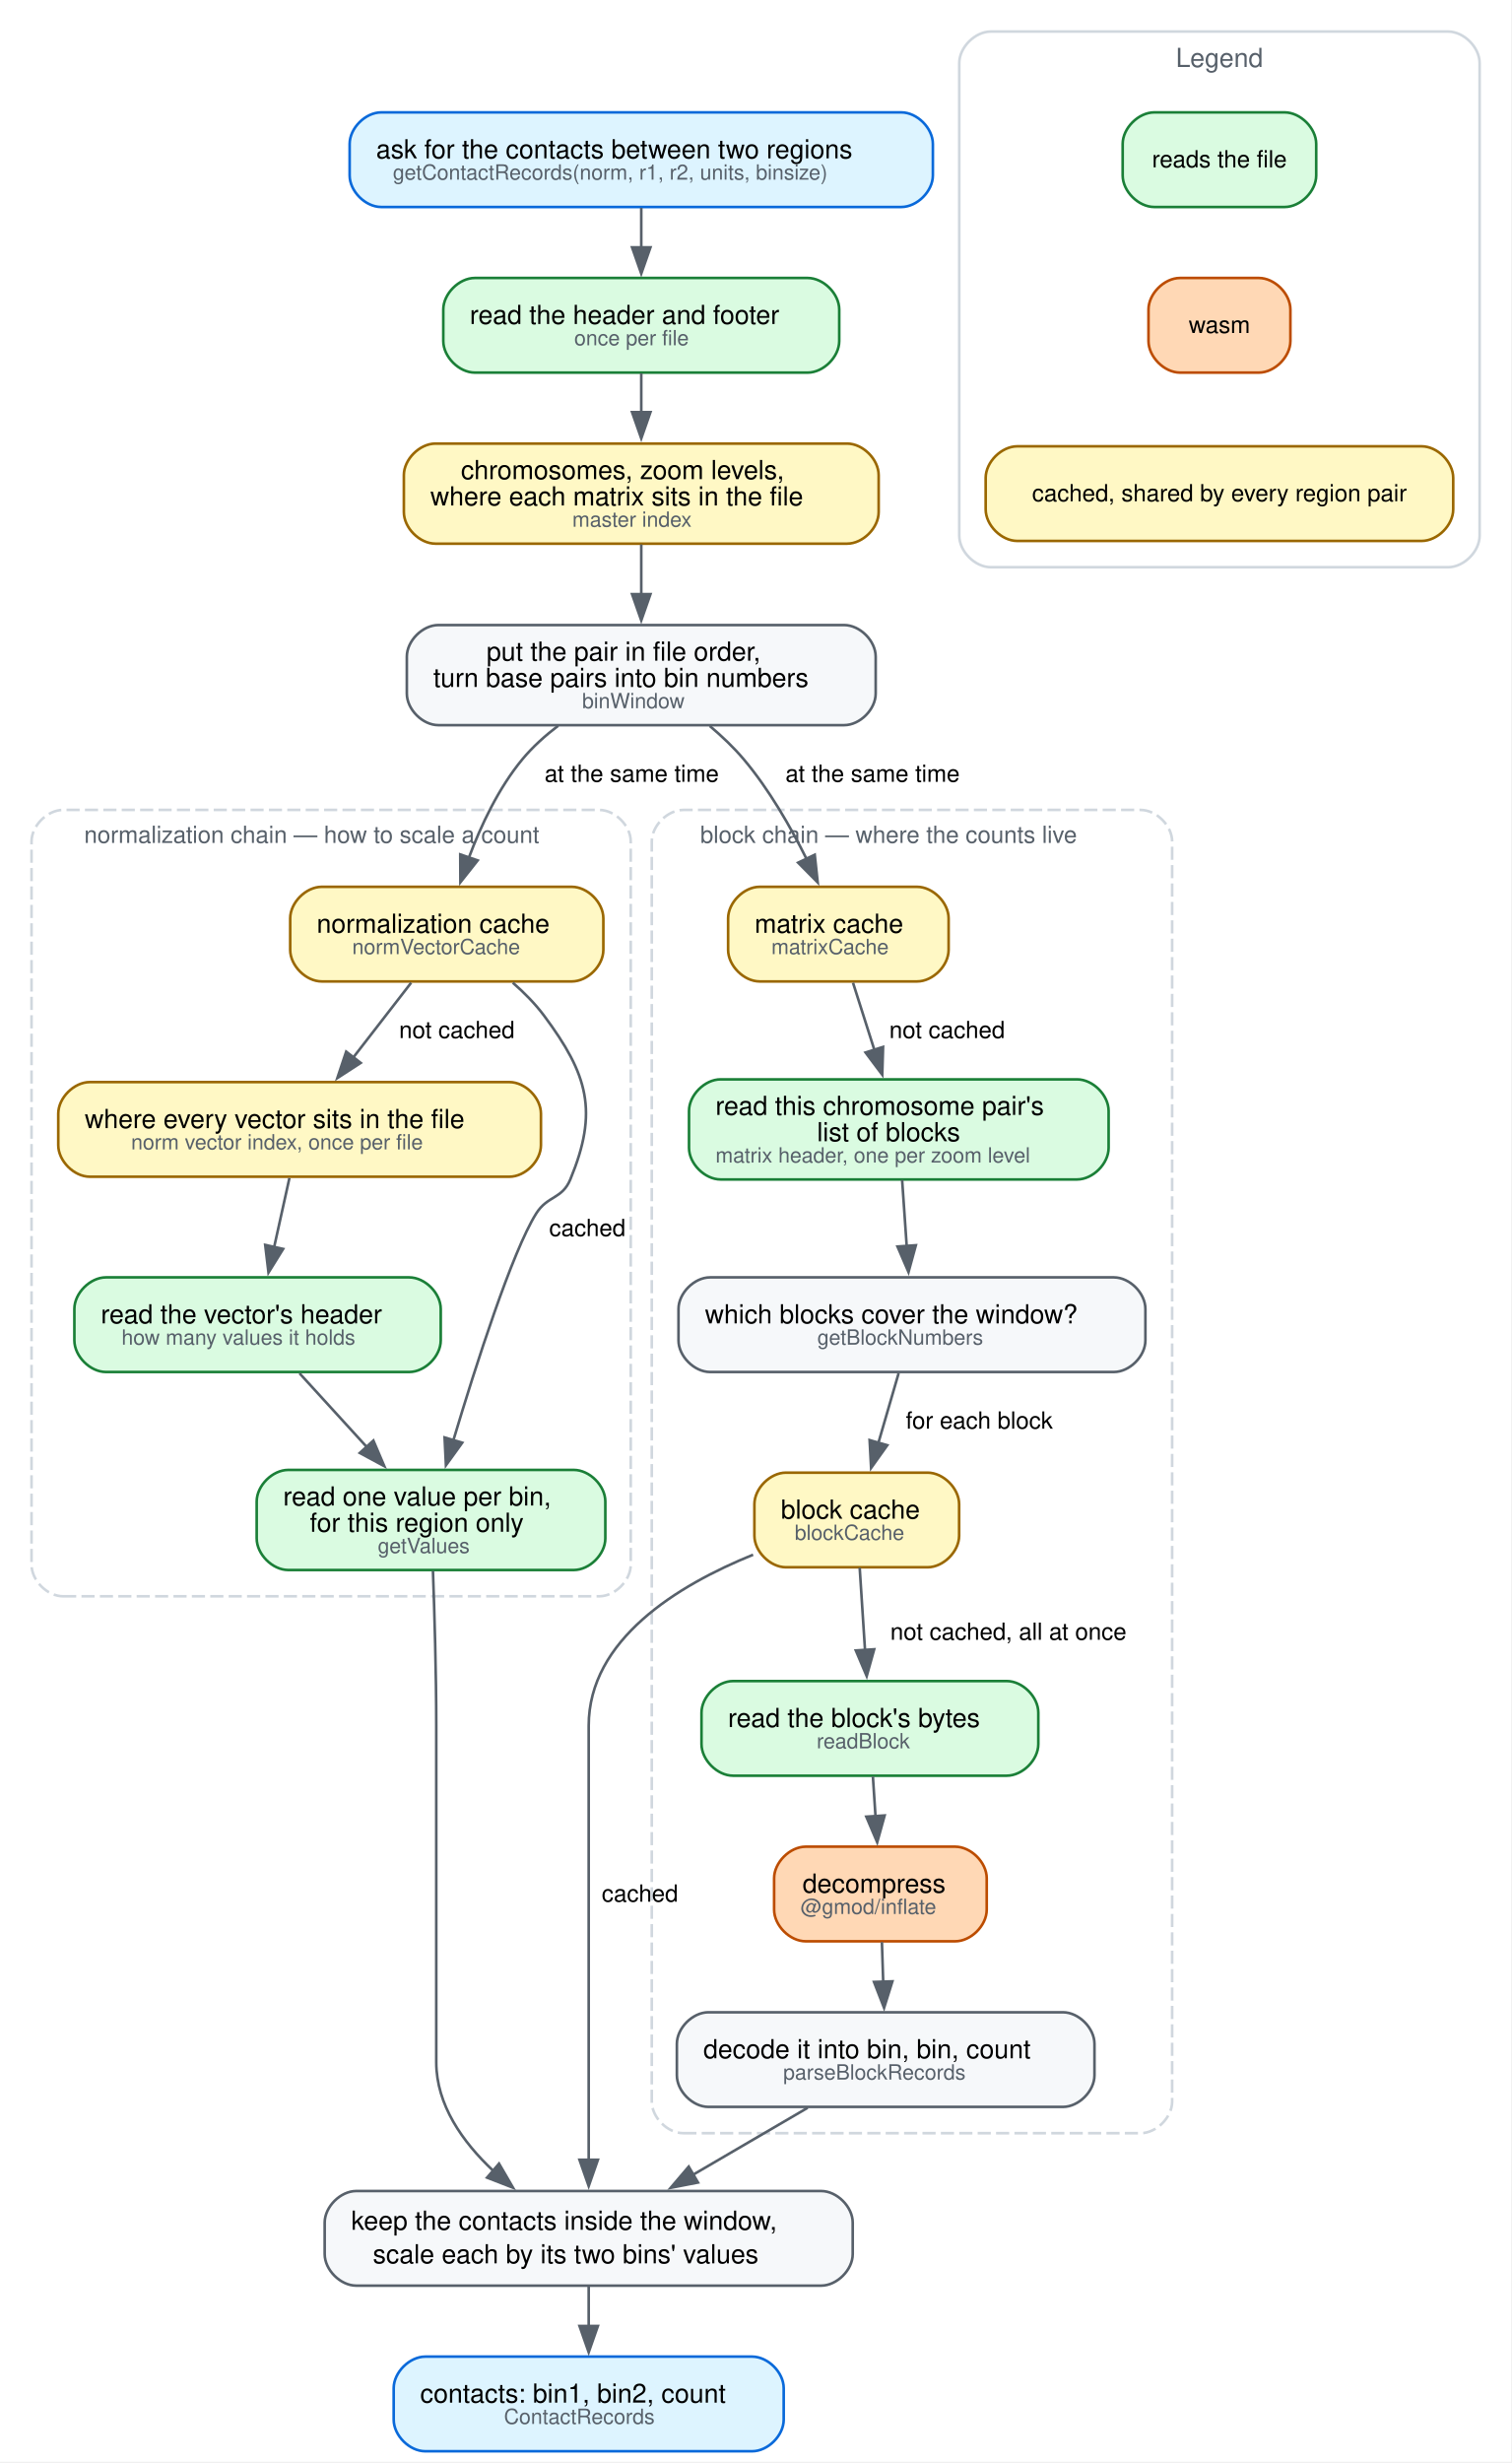
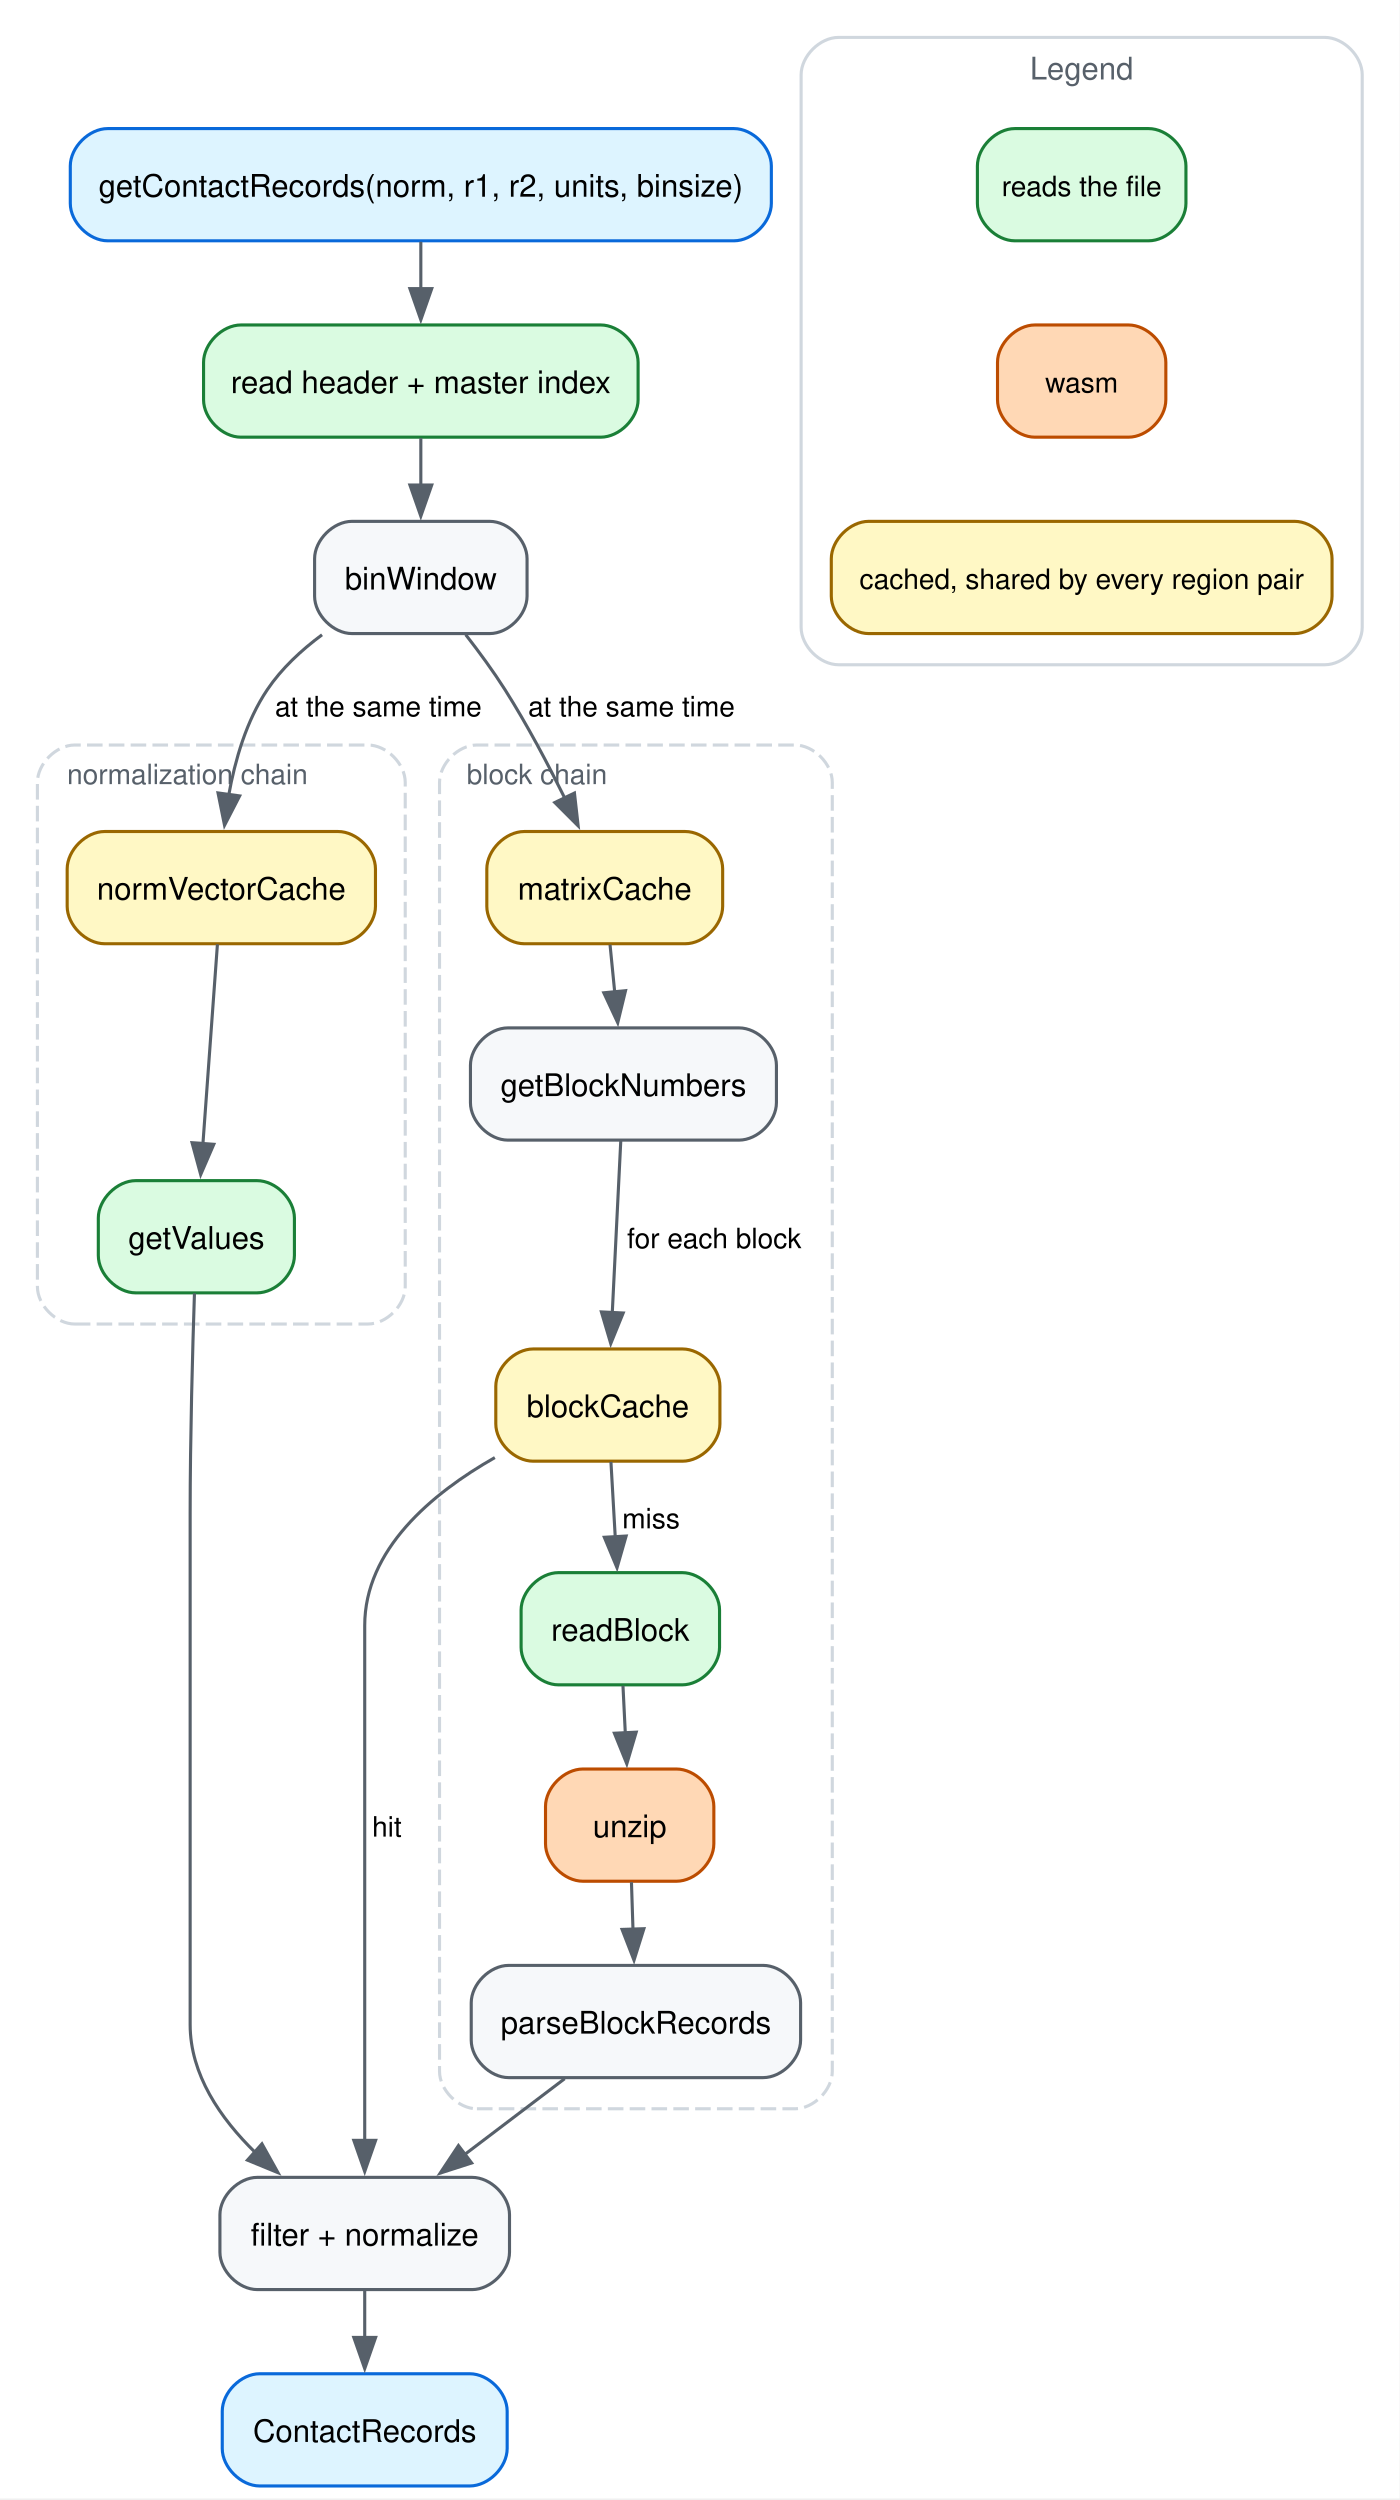
- <svg xmlns="http://www.w3.org/2000/svg" width="575pt" height="937pt" viewBox="0.00 0.00 575.00 937.00">
-   <g id="graph0" class="graph" transform="scale(1 1) rotate(0) translate(4 932.53)">
-     <polygon fill="white" stroke="none" points="-4,4 -4,-932.53 571,-932.53 571,4 -4,4" />
+ <svg xmlns="http://www.w3.org/2000/svg" width="449pt" height="802pt" viewBox="0.00 0.00 449.00 802.00">
+   <g id="graph0" class="graph" transform="scale(1 1) rotate(0) translate(4 797.5)">
+     <polygon fill="white" stroke="none" points="-4,4 -4,-797.5 445,-797.5 445,4 -4,4" />
    <g id="clust1" class="cluster">
-       <path fill="white" stroke="#d0d7de" stroke-dasharray="5,2" d="M20,-325.25C20,-325.25 224,-325.25 224,-325.25 230,-325.25 236,-331.25 236,-337.25 236,-337.25 236,-612.41 236,-612.41 236,-618.41 230,-624.41 224,-624.41 224,-624.41 20,-624.41 20,-624.41 14,-624.41 8,-618.41 8,-612.41 8,-612.41 8,-337.25 8,-337.25 8,-331.25 14,-325.25 20,-325.25" />
-       <text xml:space="preserve" text-anchor="middle" x="114.62" y="-611.86" font-family="Helvetica,sans-Serif" font-size="9.00" fill="#57606a">normalization chain — how to scale a count</text>
+       <path fill="white" stroke="#d0d7de" stroke-dasharray="5,2" d="M20,-372.75C20,-372.75 114,-372.75 114,-372.75 120,-372.75 126,-378.75 126,-384.75 126,-384.75 126,-546.5 126,-546.5 126,-552.5 120,-558.5 114,-558.5 114,-558.5 20,-558.5 20,-558.5 14,-558.5 8,-552.5 8,-546.5 8,-546.5 8,-384.75 8,-384.75 8,-378.75 14,-372.75 20,-372.75" />
+       <text xml:space="preserve" text-anchor="middle" x="56.12" y="-545.95" font-family="Helvetica,sans-Serif" font-size="9.00" fill="#57606a">normalization chain</text>
    </g>
    <g id="clust2" class="cluster">
-       <path fill="white" stroke="#d0d7de" stroke-dasharray="5,2" d="M256,-121C256,-121 430,-121 430,-121 436,-121 442,-127 442,-133 442,-133 442,-612.41 442,-612.41 442,-618.41 436,-624.41 430,-624.41 430,-624.41 256,-624.41 256,-624.41 250,-624.41 244,-618.41 244,-612.41 244,-612.41 244,-133 244,-133 244,-127 250,-121 256,-121" />
-       <text xml:space="preserve" text-anchor="middle" x="334.12" y="-611.86" font-family="Helvetica,sans-Serif" font-size="9.00" fill="#57606a">block chain — where the counts live</text>
+       <path fill="white" stroke="#d0d7de" stroke-dasharray="5,2" d="M149,-121C149,-121 251,-121 251,-121 257,-121 263,-127 263,-133 263,-133 263,-546.5 263,-546.5 263,-552.5 257,-558.5 251,-558.5 251,-558.5 149,-558.5 149,-558.5 143,-558.5 137,-552.5 137,-546.5 137,-546.5 137,-133 137,-133 137,-127 143,-121 149,-121" />
+       <text xml:space="preserve" text-anchor="middle" x="168.25" y="-545.95" font-family="Helvetica,sans-Serif" font-size="9.00" fill="#57606a">block chain</text>
    </g>
    <g id="clust4" class="cluster">
-       <path fill="white" stroke="#d0d7de" d="M373,-716.74C373,-716.74 547,-716.74 547,-716.74 553,-716.74 559,-722.74 559,-728.74 559,-728.74 559,-908.53 559,-908.53 559,-914.53 553,-920.53 547,-920.53 547,-920.53 373,-920.53 373,-920.53 367,-920.53 361,-914.53 361,-908.53 361,-908.53 361,-728.74 361,-728.74 361,-722.74 367,-716.74 373,-716.74" />
-       <text xml:space="preserve" text-anchor="middle" x="460" y="-907.03" font-family="Helvetica,sans-Serif" font-size="10.00" fill="#57606a">Legend</text>
+       <path fill="white" stroke="#d0d7de" d="M265,-584.25C265,-584.25 421,-584.25 421,-584.25 427,-584.25 433,-590.25 433,-596.25 433,-596.25 433,-773.5 433,-773.5 433,-779.5 427,-785.5 421,-785.5 421,-785.5 265,-785.5 265,-785.5 259,-785.5 253,-779.5 253,-773.5 253,-773.5 253,-596.25 253,-596.25 253,-590.25 259,-584.25 265,-584.25" />
+       <text xml:space="preserve" text-anchor="middle" x="343" y="-772" font-family="Helvetica,sans-Serif" font-size="10.00" fill="#57606a">Legend</text>
    </g>
    <g id="node1" class="node">
-       <path fill="#ddf4ff" stroke="#0969da" d="M338.96,-889.78C338.96,-889.78 141.04,-889.78 141.04,-889.78 135.04,-889.78 129.04,-883.78 129.04,-877.78 129.04,-877.78 129.04,-865.78 129.04,-865.78 129.04,-859.78 135.04,-853.78 141.04,-853.78 141.04,-853.78 338.96,-853.78 338.96,-853.78 344.96,-853.78 350.96,-859.78 350.96,-865.78 350.96,-865.78 350.96,-877.78 350.96,-877.78 350.96,-883.78 344.96,-889.78 338.96,-889.78" />
-       <text xml:space="preserve" text-anchor="start" x="139.12" y="-872.28" font-family="Helvetica,sans-Serif" font-size="10.00">ask for the contacts between two regions</text>
-       <text xml:space="preserve" text-anchor="start" x="145.5" y="-864.18" font-family="Helvetica,sans-Serif" font-size="8.00" fill="#57606a">getContactRecords(norm, r1, r2, units, binsize)</text>
+       <path fill="#ddf4ff" stroke="#0969da" d="M231.45,-756.25C231.45,-756.25 30.55,-756.25 30.55,-756.25 24.55,-756.25 18.55,-750.25 18.55,-744.25 18.55,-744.25 18.55,-732.25 18.55,-732.25 18.55,-726.25 24.55,-720.25 30.55,-720.25 30.55,-720.25 231.45,-720.25 231.45,-720.25 237.45,-720.25 243.45,-726.25 243.45,-732.25 243.45,-732.25 243.45,-744.25 243.45,-744.25 243.45,-750.25 237.45,-756.25 231.45,-756.25" />
+       <text xml:space="preserve" text-anchor="middle" x="131" y="-734.38" font-family="Helvetica,sans-Serif" font-size="10.00">getContactRecords(norm, r1, r2, units, binsize)</text>
    </g>
    <g id="node2" class="node">
-       <path fill="#dafbe1" stroke="#1a7f37" d="M303.33,-826.78C303.33,-826.78 176.67,-826.78 176.67,-826.78 170.67,-826.78 164.67,-820.78 164.67,-814.78 164.67,-814.78 164.67,-802.78 164.67,-802.78 164.67,-796.78 170.67,-790.78 176.67,-790.78 176.67,-790.78 303.33,-790.78 303.33,-790.78 309.33,-790.78 315.33,-796.78 315.33,-802.78 315.33,-802.78 315.33,-814.78 315.33,-814.78 315.33,-820.78 309.33,-826.78 303.33,-826.78" />
-       <text xml:space="preserve" text-anchor="start" x="174.75" y="-809.28" font-family="Helvetica,sans-Serif" font-size="10.00">read the header and footer</text>
-       <text xml:space="preserve" text-anchor="start" x="214.5" y="-801.18" font-family="Helvetica,sans-Serif" font-size="8.00" fill="#57606a">once per file</text>
+       <path fill="#dafbe1" stroke="#1a7f37" d="M188.7,-693.25C188.7,-693.25 73.3,-693.25 73.3,-693.25 67.3,-693.25 61.3,-687.25 61.3,-681.25 61.3,-681.25 61.3,-669.25 61.3,-669.25 61.3,-663.25 67.3,-657.25 73.3,-657.25 73.3,-657.25 188.7,-657.25 188.7,-657.25 194.7,-657.25 200.7,-663.25 200.7,-669.25 200.7,-669.25 200.7,-681.25 200.7,-681.25 200.7,-687.25 194.7,-693.25 188.7,-693.25" />
+       <text xml:space="preserve" text-anchor="middle" x="131" y="-671.38" font-family="Helvetica,sans-Serif" font-size="10.00">read header + master index</text>
    </g>
    <g id="edge1" class="edge">
-       <path fill="none" stroke="#57606a" d="M240,-853.46C240,-848.66 240,-843.31 240,-838.05" />
-       <polygon fill="#57606a" stroke="#57606a" points="243.5,-838.44 240,-828.44 236.5,-838.44 243.5,-838.44" />
+       <path fill="none" stroke="#57606a" d="M131,-719.93C131,-715.13 131,-709.78 131,-704.52" />
+       <polygon fill="#57606a" stroke="#57606a" points="134.5,-704.91 131,-694.91 127.5,-704.91 134.5,-704.91" />
    </g>
    <g id="node3" class="node">
-       <path fill="#fff8c5" stroke="#9a6700" d="M318.33,-763.78C318.33,-763.78 161.67,-763.78 161.67,-763.78 155.67,-763.78 149.67,-757.78 149.67,-751.78 149.67,-751.78 149.67,-737.7 149.67,-737.7 149.67,-731.7 155.67,-725.7 161.67,-725.7 161.67,-725.7 318.33,-725.7 318.33,-725.7 324.33,-725.7 330.33,-731.7 330.33,-737.7 330.33,-737.7 330.33,-751.78 330.33,-751.78 330.33,-757.78 324.33,-763.78 318.33,-763.78" />
-       <text xml:space="preserve" text-anchor="start" x="171.38" y="-750.24" font-family="Helvetica,sans-Serif" font-size="10.00">chromosomes, zoom levels,</text>
-       <text xml:space="preserve" text-anchor="start" x="159.75" y="-740.24" font-family="Helvetica,sans-Serif" font-size="10.00">where each matrix sits in the file</text>
-       <text xml:space="preserve" text-anchor="start" x="213.75" y="-732.14" font-family="Helvetica,sans-Serif" font-size="8.00" fill="#57606a">master index</text>
+       <path fill="#f6f8fa" stroke="#57606a" d="M153.08,-630.25C153.08,-630.25 108.92,-630.25 108.92,-630.25 102.92,-630.25 96.92,-624.25 96.92,-618.25 96.92,-618.25 96.92,-606.25 96.92,-606.25 96.92,-600.25 102.92,-594.25 108.92,-594.25 108.92,-594.25 153.08,-594.25 153.08,-594.25 159.08,-594.25 165.08,-600.25 165.08,-606.25 165.08,-606.25 165.08,-618.25 165.08,-618.25 165.08,-624.25 159.08,-630.25 153.08,-630.25" />
+       <text xml:space="preserve" text-anchor="middle" x="131" y="-608.38" font-family="Helvetica,sans-Serif" font-size="10.00">binWindow</text>
    </g>
    <g id="edge2" class="edge">
-       <path fill="none" stroke="#57606a" d="M240,-790.5C240,-785.9 240,-780.8 240,-775.73" />
-       <polygon fill="#57606a" stroke="#57606a" points="243.5,-775.74 240,-765.74 236.5,-775.74 243.5,-775.74" />
+       <path fill="none" stroke="#57606a" d="M131,-656.93C131,-652.13 131,-646.78 131,-641.52" />
+       <polygon fill="#57606a" stroke="#57606a" points="134.5,-641.91 131,-631.91 127.5,-641.91 134.5,-641.91" />
    </g>
    <g id="node4" class="node">
-       <path fill="#f6f8fa" stroke="#57606a" d="M317.2,-694.74C317.2,-694.74 162.8,-694.74 162.8,-694.74 156.8,-694.74 150.8,-688.74 150.8,-682.74 150.8,-682.74 150.8,-668.66 150.8,-668.66 150.8,-662.66 156.8,-656.66 162.8,-656.66 162.8,-656.66 317.2,-656.66 317.2,-656.66 323.2,-656.66 329.2,-662.66 329.2,-668.66 329.2,-668.66 329.2,-682.74 329.2,-682.74 329.2,-688.74 323.2,-694.74 317.2,-694.74" />
-       <text xml:space="preserve" text-anchor="start" x="181.12" y="-681.2" font-family="Helvetica,sans-Serif" font-size="10.00">put the pair in file order,</text>
-       <text xml:space="preserve" text-anchor="start" x="160.88" y="-671.2" font-family="Helvetica,sans-Serif" font-size="10.00">turn base pairs into bin numbers</text>
-       <text xml:space="preserve" text-anchor="start" x="217.5" y="-663.1" font-family="Helvetica,sans-Serif" font-size="8.00" fill="#57606a">binWindow</text>
+       <path fill="#fff8c5" stroke="#9a6700" d="M104.45,-530.75C104.45,-530.75 29.55,-530.75 29.55,-530.75 23.55,-530.75 17.55,-524.75 17.55,-518.75 17.55,-518.75 17.55,-506.75 17.55,-506.75 17.55,-500.75 23.55,-494.75 29.55,-494.75 29.55,-494.75 104.45,-494.75 104.45,-494.75 110.45,-494.75 116.45,-500.75 116.45,-506.75 116.45,-506.75 116.45,-518.75 116.45,-518.75 116.45,-524.75 110.45,-530.75 104.45,-530.75" />
+       <text xml:space="preserve" text-anchor="middle" x="67" y="-508.88" font-family="Helvetica,sans-Serif" font-size="10.00">normVectorCache</text>
    </g>
    <g id="edge3" class="edge">
-       <path fill="none" stroke="#57606a" d="M240,-725.42C240,-719.51 240,-712.8 240,-706.28" />
-       <polygon fill="#57606a" stroke="#57606a" points="243.5,-706.51 240,-696.51 236.5,-706.51 243.5,-706.51" />
+       <path fill="none" stroke="#57606a" d="M99.31,-593.86C92.67,-588.94 86.32,-583.04 81.75,-576.25 75.05,-566.3 71.38,-553.67 69.37,-542.37" />
+       <polygon fill="#57606a" stroke="#57606a" points="72.88,-542.17 68.03,-532.75 65.94,-543.13 72.88,-542.17" />
+       <text xml:space="preserve" text-anchor="middle" x="117.38" y="-567.7" font-family="Helvetica,sans-Serif" font-size="9.00"> at the same time </text>
+     </g>
+     <g id="node6" class="node">
+       <path fill="#fff8c5" stroke="#9a6700" d="M215.83,-530.75C215.83,-530.75 164.17,-530.75 164.17,-530.75 158.17,-530.75 152.17,-524.75 152.17,-518.75 152.17,-518.75 152.17,-506.75 152.17,-506.75 152.17,-500.75 158.17,-494.75 164.17,-494.75 164.17,-494.75 215.83,-494.75 215.83,-494.75 221.83,-494.75 227.83,-500.75 227.83,-506.75 227.83,-506.75 227.83,-518.75 227.83,-518.75 227.83,-524.75 221.83,-530.75 215.83,-530.75" />
+       <text xml:space="preserve" text-anchor="middle" x="190" y="-508.88" font-family="Helvetica,sans-Serif" font-size="10.00">matrixCache</text>
+     </g>
+     <g id="edge4" class="edge">
+       <path fill="none" stroke="#57606a" d="M145.39,-593.9C149.67,-588.41 154.22,-582.21 158,-576.25 165.03,-565.17 171.8,-552.36 177.29,-541.24" />
+       <polygon fill="#57606a" stroke="#57606a" points="180.28,-543.09 181.47,-532.56 173.98,-540.05 180.28,-543.09" />
+       <text xml:space="preserve" text-anchor="middle" x="198.58" y="-567.7" font-family="Helvetica,sans-Serif" font-size="9.00"> at the same time </text>
    </g>
    <g id="node5" class="node">
-       <path fill="#fff8c5" stroke="#9a6700" d="M213.58,-595.16C213.58,-595.16 118.42,-595.16 118.42,-595.16 112.42,-595.16 106.42,-589.16 106.42,-583.16 106.42,-583.16 106.42,-571.16 106.42,-571.16 106.42,-565.16 112.42,-559.16 118.42,-559.16 118.42,-559.16 213.58,-559.16 213.58,-559.16 219.58,-559.16 225.58,-565.16 225.58,-571.16 225.58,-571.16 225.58,-583.16 225.58,-583.16 225.58,-589.16 219.58,-595.16 213.58,-595.16" />
-       <text xml:space="preserve" text-anchor="start" x="116.5" y="-577.66" font-family="Helvetica,sans-Serif" font-size="10.00">normalization cache</text>
-       <text xml:space="preserve" text-anchor="start" x="130" y="-569.56" font-family="Helvetica,sans-Serif" font-size="8.00" fill="#57606a">normVectorCache</text>
+       <path fill="#dafbe1" stroke="#1a7f37" d="M78.45,-418.75C78.45,-418.75 39.55,-418.75 39.55,-418.75 33.55,-418.75 27.54,-412.75 27.54,-406.75 27.54,-406.75 27.54,-394.75 27.54,-394.75 27.54,-388.75 33.55,-382.75 39.55,-382.75 39.55,-382.75 78.45,-382.75 78.45,-382.75 84.45,-382.75 90.45,-388.75 90.45,-394.75 90.45,-394.75 90.45,-406.75 90.45,-406.75 90.45,-412.75 84.45,-418.75 78.45,-418.75" />
+       <text xml:space="preserve" text-anchor="middle" x="59" y="-396.88" font-family="Helvetica,sans-Serif" font-size="10.00">getValues</text>
    </g>
-     <g id="edge4" class="edge">
-       <path fill="none" stroke="#57606a" d="M208.38,-656.43C203.41,-652.64 198.64,-648.36 194.75,-643.66 185.71,-632.75 179.02,-618.55 174.38,-606.17" />
-       <polygon fill="#57606a" stroke="#57606a" points="177.75,-605.2 171.18,-596.88 171.13,-607.48 177.75,-605.2" />
-       <text xml:space="preserve" text-anchor="middle" x="236.38" y="-635.11" font-family="Helvetica,sans-Serif" font-size="9.00"> at the same time </text>
+     <g id="edge5" class="edge">
+       <path fill="none" stroke="#57606a" d="M65.75,-494.56C64.51,-477.47 62.58,-450.93 61.1,-430.6" />
+       <polygon fill="#57606a" stroke="#57606a" points="64.59,-430.41 60.38,-420.69 57.61,-430.92 64.59,-430.41" />
+     </g>
+     <g id="node12" class="node">
+       <path fill="#f6f8fa" stroke="#57606a" d="M147.45,-99C147.45,-99 78.55,-99 78.55,-99 72.55,-99 66.55,-93 66.55,-87 66.55,-87 66.55,-75 66.55,-75 66.55,-69 72.55,-63 78.55,-63 78.55,-63 147.45,-63 147.45,-63 153.45,-63 159.45,-69 159.45,-75 159.45,-75 159.45,-87 159.45,-87 159.45,-93 153.45,-99 147.45,-99" />
+       <text xml:space="preserve" text-anchor="middle" x="113" y="-77.12" font-family="Helvetica,sans-Serif" font-size="10.00">filter + normalize</text>
+     </g>
+     <g id="edge6" class="edge">
+       <path fill="none" stroke="#57606a" d="M58.38,-382.58C57.79,-364.87 57,-336.44 57,-311.88 57,-311.88 57,-311.88 57,-148 57,-132.04 66.64,-117.96 77.92,-106.95" />
+       <polygon fill="#57606a" stroke="#57606a" points="80.03,-109.76 85.18,-100.5 75.38,-104.53 80.03,-109.76" />
+     </g>
+     <g id="node7" class="node">
+       <path fill="#f6f8fa" stroke="#57606a" d="M233.08,-467.75C233.08,-467.75 158.92,-467.75 158.92,-467.75 152.92,-467.75 146.92,-461.75 146.92,-455.75 146.92,-455.75 146.92,-443.75 146.92,-443.75 146.92,-437.75 152.92,-431.75 158.92,-431.75 158.92,-431.75 233.08,-431.75 233.08,-431.75 239.08,-431.75 245.08,-437.75 245.08,-443.75 245.08,-443.75 245.08,-455.75 245.08,-455.75 245.08,-461.75 239.08,-467.75 233.08,-467.75" />
+       <text xml:space="preserve" text-anchor="middle" x="196" y="-445.88" font-family="Helvetica,sans-Serif" font-size="10.00">getBlockNumbers</text>
+     </g>
+     <g id="edge7" class="edge">
+       <path fill="none" stroke="#57606a" d="M191.7,-494.43C192.18,-489.63 192.7,-484.28 193.22,-479.02" />
+       <polygon fill="#57606a" stroke="#57606a" points="196.67,-479.7 194.17,-469.41 189.7,-479.01 196.67,-479.7" />
+     </g>
+     <g id="node8" class="node">
+       <path fill="#fff8c5" stroke="#9a6700" d="M214.95,-364.75C214.95,-364.75 167.05,-364.75 167.05,-364.75 161.05,-364.75 155.05,-358.75 155.05,-352.75 155.05,-352.75 155.05,-340.75 155.05,-340.75 155.05,-334.75 161.05,-328.75 167.05,-328.75 167.05,-328.75 214.95,-328.75 214.95,-328.75 220.95,-328.75 226.95,-334.75 226.95,-340.75 226.95,-340.75 226.95,-352.75 226.95,-352.75 226.95,-358.75 220.95,-364.75 214.95,-364.75" />
+       <text xml:space="preserve" text-anchor="middle" x="191" y="-342.88" font-family="Helvetica,sans-Serif" font-size="10.00">blockCache</text>
+     </g>
+     <g id="edge8" class="edge">
+       <path fill="none" stroke="#57606a" d="M195.15,-431.62C194.4,-416.53 193.3,-394.24 192.42,-376.44" />
+       <polygon fill="#57606a" stroke="#57606a" points="195.92,-376.29 191.93,-366.48 188.93,-376.64 195.92,-376.29" />
+       <text xml:space="preserve" text-anchor="middle" x="225.13" y="-397.07" font-family="Helvetica,sans-Serif" font-size="9.00"> for each block </text>
    </g>
    <g id="node9" class="node">
-       <path fill="#fff8c5" stroke="#9a6700" d="M344.95,-595.16C344.95,-595.16 285.05,-595.16 285.05,-595.16 279.05,-595.16 273.05,-589.16 273.05,-583.16 273.05,-583.16 273.05,-571.16 273.05,-571.16 273.05,-565.16 279.05,-559.16 285.05,-559.16 285.05,-559.16 344.95,-559.16 344.95,-559.16 350.95,-559.16 356.95,-565.16 356.95,-571.16 356.95,-571.16 356.95,-583.16 356.95,-583.16 356.95,-589.16 350.95,-595.16 344.95,-595.16" />
-       <text xml:space="preserve" text-anchor="start" x="283.12" y="-577.66" font-family="Helvetica,sans-Serif" font-size="10.00">matrix cache</text>
-       <text xml:space="preserve" text-anchor="start" x="289.5" y="-569.56" font-family="Helvetica,sans-Serif" font-size="8.00" fill="#57606a">matrixCache</text>
+       <path fill="#dafbe1" stroke="#1a7f37" d="M214.83,-293C214.83,-293 175.17,-293 175.17,-293 169.17,-293 163.17,-287 163.17,-281 163.17,-281 163.17,-269 163.17,-269 163.17,-263 169.17,-257 175.17,-257 175.17,-257 214.83,-257 214.83,-257 220.83,-257 226.83,-263 226.83,-269 226.83,-269 226.83,-281 226.83,-281 226.83,-287 220.83,-293 214.83,-293" />
+       <text xml:space="preserve" text-anchor="middle" x="195" y="-271.12" font-family="Helvetica,sans-Serif" font-size="10.00">readBlock</text>
    </g>
-     <g id="edge5" class="edge">
-       <path fill="none" stroke="#57606a" d="M266.07,-656.35C270.68,-652.46 275.21,-648.16 279,-643.66 288.58,-632.3 296.79,-618.01 302.94,-605.67" />
-       <polygon fill="#57606a" stroke="#57606a" points="306.01,-607.36 307.14,-596.82 299.69,-604.35 306.01,-607.36" />
-       <text xml:space="preserve" text-anchor="middle" x="328.03" y="-635.11" font-family="Helvetica,sans-Serif" font-size="9.00"> at the same time </text>
-     </g>
-     <g id="node6" class="node">
-       <path fill="#fff8c5" stroke="#9a6700" d="M189.83,-520.87C189.83,-520.87 30.17,-520.87 30.17,-520.87 24.17,-520.87 18.17,-514.87 18.17,-508.87 18.17,-508.87 18.17,-496.87 18.17,-496.87 18.17,-490.87 24.17,-484.87 30.17,-484.87 30.17,-484.87 189.83,-484.87 189.83,-484.87 195.83,-484.87 201.83,-490.87 201.83,-496.87 201.83,-496.87 201.83,-508.87 201.83,-508.87 201.83,-514.87 195.83,-520.87 189.83,-520.87" />
-       <text xml:space="preserve" text-anchor="start" x="28.25" y="-503.37" font-family="Helvetica,sans-Serif" font-size="10.00">where every vector sits in the file</text>
-       <text xml:space="preserve" text-anchor="start" x="45.88" y="-495.27" font-family="Helvetica,sans-Serif" font-size="8.00" fill="#57606a">norm vector index, once per file</text>
-     </g>
-     <g id="edge6" class="edge">
-       <path fill="none" stroke="#57606a" d="M152.44,-558.66C145.84,-550.14 137.76,-539.71 130.43,-530.24" />
-       <polygon fill="#57606a" stroke="#57606a" points="133.25,-528.17 124.36,-522.4 127.72,-532.45 133.25,-528.17" />
-       <text xml:space="preserve" text-anchor="middle" x="169.85" y="-537.61" font-family="Helvetica,sans-Serif" font-size="9.00"> not cached </text>
-     </g>
-     <g id="node8" class="node">
-       <path fill="#dafbe1" stroke="#1a7f37" d="M214.33,-373.33C214.33,-373.33 105.67,-373.33 105.67,-373.33 99.67,-373.33 93.67,-367.33 93.67,-361.33 93.67,-361.33 93.67,-347.25 93.67,-347.25 93.67,-341.25 99.67,-335.25 105.67,-335.25 105.67,-335.25 214.33,-335.25 214.33,-335.25 220.33,-335.25 226.33,-341.25 226.33,-347.25 226.33,-347.25 226.33,-361.33 226.33,-361.33 226.33,-367.33 220.33,-373.33 214.33,-373.33" />
-       <text xml:space="preserve" text-anchor="start" x="103.75" y="-359.79" font-family="Helvetica,sans-Serif" font-size="10.00">read one value per bin,</text>
-       <text xml:space="preserve" text-anchor="start" x="113.88" y="-349.79" font-family="Helvetica,sans-Serif" font-size="10.00">for this region only</text>
-       <text xml:space="preserve" text-anchor="start" x="139.75" y="-341.69" font-family="Helvetica,sans-Serif" font-size="8.00" fill="#57606a">getValues</text>
+     <g id="edge9" class="edge">
+       <path fill="none" stroke="#57606a" d="M191.99,-328.51C192.41,-321.24 192.9,-312.6 193.37,-304.43" />
+       <polygon fill="#57606a" stroke="#57606a" points="196.86,-304.74 193.94,-294.55 189.87,-304.34 196.86,-304.74" />
+       <text xml:space="preserve" text-anchor="middle" x="204.86" y="-307.2" font-family="Helvetica,sans-Serif" font-size="9.00"> miss </text>
    </g>
    <g id="edge10" class="edge">
-       <path fill="none" stroke="#57606a" d="M191.12,-558.68C195.45,-554.9 199.64,-550.67 203,-546.16 219.76,-523.66 223.74,-509.75 213,-483.83 209.87,-476.28 204.34,-477.76 200,-470.83 190.85,-456.22 177.21,-413.63 168.46,-384.45" />
-       <polygon fill="#57606a" stroke="#57606a" points="171.88,-383.68 165.68,-375.09 165.17,-385.67 171.88,-383.68" />
-       <text xml:space="preserve" text-anchor="middle" x="219.5" y="-462.28" font-family="Helvetica,sans-Serif" font-size="9.00"> cached </text>
+       <path fill="none" stroke="#57606a" d="M154.74,-329.91C134.37,-318.31 113,-300.34 113,-276 113,-276 113,-276 113,-148 113,-135.75 113,-122.23 113,-110.63" />
+       <polygon fill="#57606a" stroke="#57606a" points="116.5,-110.88 113,-100.88 109.5,-110.88 116.5,-110.88" />
+       <text xml:space="preserve" text-anchor="middle" x="120.12" y="-208.32" font-family="Helvetica,sans-Serif" font-size="9.00"> hit </text>
    </g>
-     <g id="node7" class="node">
-       <path fill="#dafbe1" stroke="#1a7f37" d="M151.7,-446.58C151.7,-446.58 36.3,-446.58 36.3,-446.58 30.3,-446.58 24.3,-440.58 24.3,-434.58 24.3,-434.58 24.3,-422.58 24.3,-422.58 24.3,-416.58 30.3,-410.58 36.3,-410.58 36.3,-410.58 151.7,-410.58 151.7,-410.58 157.7,-410.58 163.7,-416.58 163.7,-422.58 163.7,-422.58 163.7,-434.58 163.7,-434.58 163.7,-440.58 157.7,-446.58 151.7,-446.58" />
-       <text xml:space="preserve" text-anchor="start" x="34.38" y="-429.08" font-family="Helvetica,sans-Serif" font-size="10.00">read the vector's header</text>
-       <text xml:space="preserve" text-anchor="start" x="42.25" y="-420.98" font-family="Helvetica,sans-Serif" font-size="8.00" fill="#57606a">how many values it holds</text>
+     <g id="node10" class="node">
+       <path fill="#ffd8b5" stroke="#bc4c00" d="M213,-230C213,-230 183,-230 183,-230 177,-230 171,-224 171,-218 171,-218 171,-206 171,-206 171,-200 177,-194 183,-194 183,-194 213,-194 213,-194 219,-194 225,-200 225,-206 225,-206 225,-218 225,-218 225,-224 219,-230 213,-230" />
+       <text xml:space="preserve" text-anchor="middle" x="198" y="-208.12" font-family="Helvetica,sans-Serif" font-size="10.00">unzip</text>
    </g>
-     <g id="edge7" class="edge">
-       <path fill="none" stroke="#57606a" d="M106.13,-484.37C104.38,-476.47 102.27,-466.93 100.3,-458.04" />
-       <polygon fill="#57606a" stroke="#57606a" points="103.74,-457.4 98.16,-448.4 96.91,-458.92 103.74,-457.4" />
+     <g id="edge11" class="edge">
+       <path fill="none" stroke="#57606a" d="M195.85,-256.68C196.09,-251.88 196.35,-246.53 196.61,-241.27" />
+       <polygon fill="#57606a" stroke="#57606a" points="200.09,-241.82 197.08,-231.66 193.1,-241.48 200.09,-241.82" />
    </g>
-     <g id="edge8" class="edge">
-       <path fill="none" stroke="#57606a" d="M109.98,-410.08C117.69,-401.63 127.11,-391.32 135.68,-381.92" />
-       <polygon fill="#57606a" stroke="#57606a" points="138.07,-384.5 142.23,-374.75 132.9,-379.78 138.07,-384.5" />
+     <g id="node11" class="node">
+       <path fill="#f6f8fa" stroke="#57606a" d="M240.83,-167C240.83,-167 159.17,-167 159.17,-167 153.17,-167 147.17,-161 147.17,-155 147.17,-155 147.17,-143 147.17,-143 147.17,-137 153.17,-131 159.17,-131 159.17,-131 240.83,-131 240.83,-131 246.83,-131 252.83,-137 252.83,-143 252.83,-143 252.83,-155 252.83,-155 252.83,-161 246.83,-167 240.83,-167" />
+       <text xml:space="preserve" text-anchor="middle" x="200" y="-145.12" font-family="Helvetica,sans-Serif" font-size="10.00">parseBlockRecords</text>
+     </g>
+     <g id="edge12" class="edge">
+       <path fill="none" stroke="#57606a" d="M198.57,-193.68C198.73,-188.88 198.9,-183.53 199.07,-178.27" />
+       <polygon fill="#57606a" stroke="#57606a" points="202.56,-178.77 199.39,-168.66 195.56,-178.54 202.56,-178.77" />
+     </g>
+     <g id="edge13" class="edge">
+       <path fill="none" stroke="#57606a" d="M177.14,-130.66C167.33,-123.22 155.69,-114.39 145.04,-106.31" />
+       <polygon fill="#57606a" stroke="#57606a" points="147.3,-103.62 137.21,-100.37 143.07,-109.2 147.3,-103.62" />
+     </g>
+     <g id="node13" class="node">
+       <path fill="#ddf4ff" stroke="#0969da" d="M146.7,-36C146.7,-36 79.3,-36 79.3,-36 73.3,-36 67.3,-30 67.3,-24 67.3,-24 67.3,-12 67.3,-12 67.3,-6 73.3,0 79.3,0 79.3,0 146.7,0 146.7,0 152.7,0 158.7,-6 158.7,-12 158.7,-12 158.7,-24 158.7,-24 158.7,-30 152.7,-36 146.7,-36" />
+       <text xml:space="preserve" text-anchor="middle" x="113" y="-14.12" font-family="Helvetica,sans-Serif" font-size="10.00">ContactRecords</text>
+     </g>
+     <g id="edge14" class="edge">
+       <path fill="none" stroke="#57606a" d="M113,-62.68C113,-57.88 113,-52.53 113,-47.27" />
+       <polygon fill="#57606a" stroke="#57606a" points="116.5,-47.66 113,-37.66 109.5,-47.66 116.5,-47.66" />
+     </g>
+     <g id="node14" class="node">
+       <path fill="#dafbe1" stroke="#1a7f37" d="M364.45,-756.25C364.45,-756.25 321.55,-756.25 321.55,-756.25 315.55,-756.25 309.55,-750.25 309.55,-744.25 309.55,-744.25 309.55,-732.25 309.55,-732.25 309.55,-726.25 315.55,-720.25 321.55,-720.25 321.55,-720.25 364.45,-720.25 364.45,-720.25 370.45,-720.25 376.45,-726.25 376.45,-732.25 376.45,-732.25 376.45,-744.25 376.45,-744.25 376.45,-750.25 370.45,-756.25 364.45,-756.25" />
+       <text xml:space="preserve" text-anchor="middle" x="343" y="-734.58" font-family="Helvetica,sans-Serif" font-size="9.00">reads the file</text>
+     </g>
+     <g id="node15" class="node">
+       <path fill="#ffd8b5" stroke="#bc4c00" d="M358,-693.25C358,-693.25 328,-693.25 328,-693.25 322,-693.25 316,-687.25 316,-681.25 316,-681.25 316,-669.25 316,-669.25 316,-663.25 322,-657.25 328,-657.25 328,-657.25 358,-657.25 358,-657.25 364,-657.25 370,-663.25 370,-669.25 370,-669.25 370,-681.25 370,-681.25 370,-687.25 364,-693.25 358,-693.25" />
+       <text xml:space="preserve" text-anchor="middle" x="343" y="-671.58" font-family="Helvetica,sans-Serif" font-size="9.00">wasm</text>
    </g>
    <g id="node16" class="node">
-       <path fill="#f6f8fa" stroke="#57606a" d="M308.46,-99C308.46,-99 131.54,-99 131.54,-99 125.54,-99 119.54,-93 119.54,-87 119.54,-87 119.54,-75 119.54,-75 119.54,-69 125.54,-63 131.54,-63 131.54,-63 308.46,-63 308.46,-63 314.46,-63 320.46,-69 320.46,-75 320.46,-75 320.46,-87 320.46,-87 320.46,-93 314.46,-99 308.46,-99" />
-       <text xml:space="preserve" text-anchor="start" x="129.62" y="-84.25" font-family="Helvetica,sans-Serif" font-size="10.00">keep the contacts inside the window,</text>
-       <text xml:space="preserve" text-anchor="start" x="137.88" y="-71.5" font-family="Helvetica,sans-Serif" font-size="10.00">scale each by its two bins' values</text>
-     </g>
-     <g id="edge9" class="edge">
-       <path fill="none" stroke="#57606a" d="M160.74,-334.87C161.31,-319.21 162,-296.13 162,-276 162,-276 162,-276 162,-148 162,-131.8 171.99,-117.68 183.67,-106.7" />
-       <polygon fill="#57606a" stroke="#57606a" points="185.88,-109.42 191.21,-100.26 181.33,-104.1 185.88,-109.42" />
-     </g>
-     <g id="node10" class="node">
-       <path fill="#dafbe1" stroke="#1a7f37" d="M405.83,-521.91C405.83,-521.91 270.17,-521.91 270.17,-521.91 264.17,-521.91 258.17,-515.91 258.17,-509.91 258.17,-509.91 258.17,-495.83 258.17,-495.83 258.17,-489.83 264.17,-483.83 270.17,-483.83 270.17,-483.83 405.83,-483.83 405.83,-483.83 411.83,-483.83 417.83,-489.83 417.83,-495.83 417.83,-495.83 417.83,-509.91 417.83,-509.91 417.83,-515.91 411.83,-521.91 405.83,-521.91" />
-       <text xml:space="preserve" text-anchor="start" x="268.25" y="-508.37" font-family="Helvetica,sans-Serif" font-size="10.00">read this chromosome pair's</text>
-       <text xml:space="preserve" text-anchor="start" x="306.88" y="-498.37" font-family="Helvetica,sans-Serif" font-size="10.00">list of blocks</text>
-       <text xml:space="preserve" text-anchor="start" x="268.25" y="-490.27" font-family="Helvetica,sans-Serif" font-size="8.00" fill="#57606a">matrix header, one per zoom level</text>
-     </g>
-     <g id="edge11" class="edge">
-       <path fill="none" stroke="#57606a" d="M320.57,-558.66C323.01,-550.99 325.94,-541.78 328.7,-533.11" />
-       <polygon fill="#57606a" stroke="#57606a" points="332.01,-534.25 331.7,-523.66 325.34,-532.13 332.01,-534.25" />
-       <text xml:space="preserve" text-anchor="middle" x="356.38" y="-537.61" font-family="Helvetica,sans-Serif" font-size="9.00"> not cached </text>
-     </g>
-     <g id="node11" class="node">
-       <path fill="#f6f8fa" stroke="#57606a" d="M419.83,-446.58C419.83,-446.58 266.17,-446.58 266.17,-446.58 260.17,-446.58 254.17,-440.58 254.17,-434.58 254.17,-434.58 254.17,-422.58 254.17,-422.58 254.17,-416.58 260.17,-410.58 266.17,-410.58 266.17,-410.58 419.83,-410.58 419.83,-410.58 425.83,-410.58 431.83,-416.58 431.83,-422.58 431.83,-422.58 431.83,-434.58 431.83,-434.58 431.83,-440.58 425.83,-446.58 419.83,-446.58" />
-       <text xml:space="preserve" text-anchor="start" x="264.25" y="-429.08" font-family="Helvetica,sans-Serif" font-size="10.00">which blocks cover the window?</text>
-       <text xml:space="preserve" text-anchor="start" x="307" y="-420.98" font-family="Helvetica,sans-Serif" font-size="8.00" fill="#57606a">getBlockNumbers</text>
-     </g>
-     <g id="edge12" class="edge">
-       <path fill="none" stroke="#57606a" d="M339.26,-483.63C339.79,-476.01 340.41,-466.97 341,-458.49" />
-       <polygon fill="#57606a" stroke="#57606a" points="344.49,-458.8 341.69,-448.58 337.5,-458.31 344.49,-458.8" />
-     </g>
-     <g id="node12" class="node">
-       <path fill="#fff8c5" stroke="#9a6700" d="M348.95,-372.29C348.95,-372.29 295.05,-372.29 295.05,-372.29 289.05,-372.29 283.05,-366.29 283.05,-360.29 283.05,-360.29 283.05,-348.29 283.05,-348.29 283.05,-342.29 289.05,-336.29 295.05,-336.29 295.05,-336.29 348.95,-336.29 348.95,-336.29 354.95,-336.29 360.95,-342.29 360.95,-348.29 360.95,-348.29 360.95,-360.29 360.95,-360.29 360.95,-366.29 354.95,-372.29 348.95,-372.29" />
-       <text xml:space="preserve" text-anchor="start" x="293.12" y="-354.79" font-family="Helvetica,sans-Serif" font-size="10.00">block cache</text>
-       <text xml:space="preserve" text-anchor="start" x="298.38" y="-346.69" font-family="Helvetica,sans-Serif" font-size="8.00" fill="#57606a">blockCache</text>
-     </g>
-     <g id="edge13" class="edge">
-       <path fill="none" stroke="#57606a" d="M337.92,-410.08C335.59,-402.09 332.79,-392.42 330.18,-383.45" />
-       <polygon fill="#57606a" stroke="#57606a" points="333.61,-382.71 327.46,-374.08 326.89,-384.66 333.61,-382.71" />
-       <text xml:space="preserve" text-anchor="middle" x="368.63" y="-389.03" font-family="Helvetica,sans-Serif" font-size="9.00"> for each block </text>
-     </g>
-     <g id="node13" class="node">
-       <path fill="#dafbe1" stroke="#1a7f37" d="M379.08,-293C379.08,-293 274.92,-293 274.92,-293 268.92,-293 262.92,-287 262.92,-281 262.92,-281 262.92,-269 262.92,-269 262.92,-263 268.92,-257 274.92,-257 274.92,-257 379.08,-257 379.08,-257 385.08,-257 391.08,-263 391.08,-269 391.08,-269 391.08,-281 391.08,-281 391.08,-287 385.08,-293 379.08,-293" />
-       <text xml:space="preserve" text-anchor="start" x="273" y="-275.5" font-family="Helvetica,sans-Serif" font-size="10.00">read the block's bytes</text>
-       <text xml:space="preserve" text-anchor="start" x="306.75" y="-267.4" font-family="Helvetica,sans-Serif" font-size="8.00" fill="#57606a">readBlock</text>
-     </g>
-     <g id="edge14" class="edge">
-       <path fill="none" stroke="#57606a" d="M323.11,-336.14C323.71,-326.9 324.46,-315.25 325.15,-304.67" />
-       <polygon fill="#57606a" stroke="#57606a" points="328.63,-305.09 325.78,-294.88 321.64,-304.64 328.63,-305.09" />
-       <text xml:space="preserve" text-anchor="middle" x="379.7" y="-308.7" font-family="Helvetica,sans-Serif" font-size="9.00"> not cached, all at once </text>
-     </g>
-     <g id="edge18" class="edge">
-       <path fill="none" stroke="#57606a" d="M282.56,-341.07C253.86,-329.44 220,-308.77 220,-276 220,-276 220,-276 220,-148 220,-135.75 220,-122.23 220,-110.63" />
-       <polygon fill="#57606a" stroke="#57606a" points="223.5,-110.88 220,-100.88 216.5,-110.88 223.5,-110.88" />
-       <text xml:space="preserve" text-anchor="middle" x="239.5" y="-209.07" font-family="Helvetica,sans-Serif" font-size="9.00"> cached </text>
-     </g>
-     <g id="node14" class="node">
-       <path fill="#ffd8b5" stroke="#bc4c00" d="M359.45,-230C359.45,-230 302.55,-230 302.55,-230 296.55,-230 290.55,-224 290.55,-218 290.55,-218 290.55,-206 290.55,-206 290.55,-200 296.55,-194 302.55,-194 302.55,-194 359.45,-194 359.45,-194 365.45,-194 371.45,-200 371.45,-206 371.45,-206 371.45,-218 371.45,-218 371.45,-224 365.45,-230 359.45,-230" />
-       <text xml:space="preserve" text-anchor="start" x="301.38" y="-212.5" font-family="Helvetica,sans-Serif" font-size="10.00">decompress</text>
-       <text xml:space="preserve" text-anchor="start" x="300.62" y="-204.4" font-family="Helvetica,sans-Serif" font-size="8.00" fill="#57606a">@gmod/inflate</text>
-     </g>
-     <g id="edge15" class="edge">
-       <path fill="none" stroke="#57606a" d="M328.14,-256.68C328.45,-251.88 328.8,-246.53 329.15,-241.27" />
-       <polygon fill="#57606a" stroke="#57606a" points="332.61,-241.87 329.78,-231.66 325.63,-241.41 332.61,-241.87" />
-     </g>
-     <g id="node15" class="node">
-       <path fill="#f6f8fa" stroke="#57606a" d="M400.45,-167C400.45,-167 265.55,-167 265.55,-167 259.55,-167 253.55,-161 253.55,-155 253.55,-155 253.55,-143 253.55,-143 253.55,-137 259.55,-131 265.55,-131 265.55,-131 400.45,-131 400.45,-131 406.45,-131 412.45,-137 412.45,-143 412.45,-143 412.45,-155 412.45,-155 412.45,-161 406.45,-167 400.45,-167" />
-       <text xml:space="preserve" text-anchor="start" x="263.62" y="-149.5" font-family="Helvetica,sans-Serif" font-size="10.00">decode it into bin, bin, count</text>
-       <text xml:space="preserve" text-anchor="start" x="294" y="-141.4" font-family="Helvetica,sans-Serif" font-size="8.00" fill="#57606a">parseBlockRecords</text>
-     </g>
-     <g id="edge16" class="edge">
-       <path fill="none" stroke="#57606a" d="M331.57,-193.68C331.73,-188.88 331.9,-183.53 332.07,-178.27" />
-       <polygon fill="#57606a" stroke="#57606a" points="335.56,-178.77 332.39,-168.66 328.56,-178.54 335.56,-178.77" />
-     </g>
-     <g id="edge17" class="edge">
-       <path fill="none" stroke="#57606a" d="M303.31,-130.66C289.92,-122.84 273.92,-113.49 259.53,-105.09" />
-       <polygon fill="#57606a" stroke="#57606a" points="261.59,-102.24 251.19,-100.22 258.06,-108.28 261.59,-102.24" />
-     </g>
-     <g id="node17" class="node">
-       <path fill="#ddf4ff" stroke="#0969da" d="M282.2,-36C282.2,-36 157.8,-36 157.8,-36 151.8,-36 145.8,-30 145.8,-24 145.8,-24 145.8,-12 145.8,-12 145.8,-6 151.8,0 157.8,0 157.8,0 282.2,0 282.2,0 288.2,0 294.2,-6 294.2,-12 294.2,-12 294.2,-24 294.2,-24 294.2,-30 288.2,-36 282.2,-36" />
-       <text xml:space="preserve" text-anchor="start" x="155.88" y="-18.5" font-family="Helvetica,sans-Serif" font-size="10.00">contacts: bin1, bin2, count</text>
-       <text xml:space="preserve" text-anchor="start" x="187.75" y="-10.4" font-family="Helvetica,sans-Serif" font-size="8.00" fill="#57606a">ContactRecords</text>
-     </g>
-     <g id="edge19" class="edge">
-       <path fill="none" stroke="#57606a" d="M220,-62.68C220,-57.88 220,-52.53 220,-47.27" />
-       <polygon fill="#57606a" stroke="#57606a" points="223.5,-47.66 220,-37.66 216.5,-47.66 223.5,-47.66" />
-     </g>
-     <g id="node18" class="node">
-       <path fill="#dafbe1" stroke="#1a7f37" d="M484.82,-889.78C484.82,-889.78 435.18,-889.78 435.18,-889.78 429.18,-889.78 423.18,-883.78 423.18,-877.78 423.18,-877.78 423.18,-865.78 423.18,-865.78 423.18,-859.78 429.18,-853.78 435.18,-853.78 435.18,-853.78 484.82,-853.78 484.82,-853.78 490.82,-853.78 496.82,-859.78 496.82,-865.78 496.82,-865.78 496.82,-877.78 496.82,-877.78 496.82,-883.78 490.82,-889.78 484.82,-889.78" />
-       <text xml:space="preserve" text-anchor="middle" x="460" y="-868.86" font-family="Helvetica,sans-Serif" font-size="9.00">reads the file</text>
-     </g>
-     <g id="node19" class="node">
-       <path fill="#ffd8b5" stroke="#bc4c00" d="M475,-826.78C475,-826.78 445,-826.78 445,-826.78 439,-826.78 433,-820.78 433,-814.78 433,-814.78 433,-802.78 433,-802.78 433,-796.78 439,-790.78 445,-790.78 445,-790.78 475,-790.78 475,-790.78 481,-790.78 487,-796.78 487,-802.78 487,-802.78 487,-814.78 487,-814.78 487,-820.78 481,-826.78 475,-826.78" />
-       <text xml:space="preserve" text-anchor="middle" x="460" y="-805.86" font-family="Helvetica,sans-Serif" font-size="9.00">wasm</text>
-     </g>
-     <g id="node20" class="node">
-       <path fill="#fff8c5" stroke="#9a6700" d="M536.95,-762.74C536.95,-762.74 383.05,-762.74 383.05,-762.74 377.05,-762.74 371.05,-756.74 371.05,-750.74 371.05,-750.74 371.05,-738.74 371.05,-738.74 371.05,-732.74 377.05,-726.74 383.05,-726.74 383.05,-726.74 536.95,-726.74 536.95,-726.74 542.95,-726.74 548.95,-732.74 548.95,-738.74 548.95,-738.74 548.95,-750.74 548.95,-750.74 548.95,-756.74 542.95,-762.74 536.95,-762.74" />
-       <text xml:space="preserve" text-anchor="middle" x="460" y="-741.82" font-family="Helvetica,sans-Serif" font-size="9.00">cached, shared by every region pair</text>
+       <path fill="#fff8c5" stroke="#9a6700" d="M411.32,-630.25C411.32,-630.25 274.68,-630.25 274.68,-630.25 268.68,-630.25 262.68,-624.25 262.68,-618.25 262.68,-618.25 262.68,-606.25 262.68,-606.25 262.68,-600.25 268.68,-594.25 274.68,-594.25 274.68,-594.25 411.32,-594.25 411.32,-594.25 417.32,-594.25 423.32,-600.25 423.32,-606.25 423.32,-606.25 423.32,-618.25 423.32,-618.25 423.32,-624.25 417.32,-630.25 411.32,-630.25" />
+       <text xml:space="preserve" text-anchor="middle" x="343" y="-608.58" font-family="Helvetica,sans-Serif" font-size="9.00">cached, shared by every region pair</text>
    </g>
  </g>
</svg>
